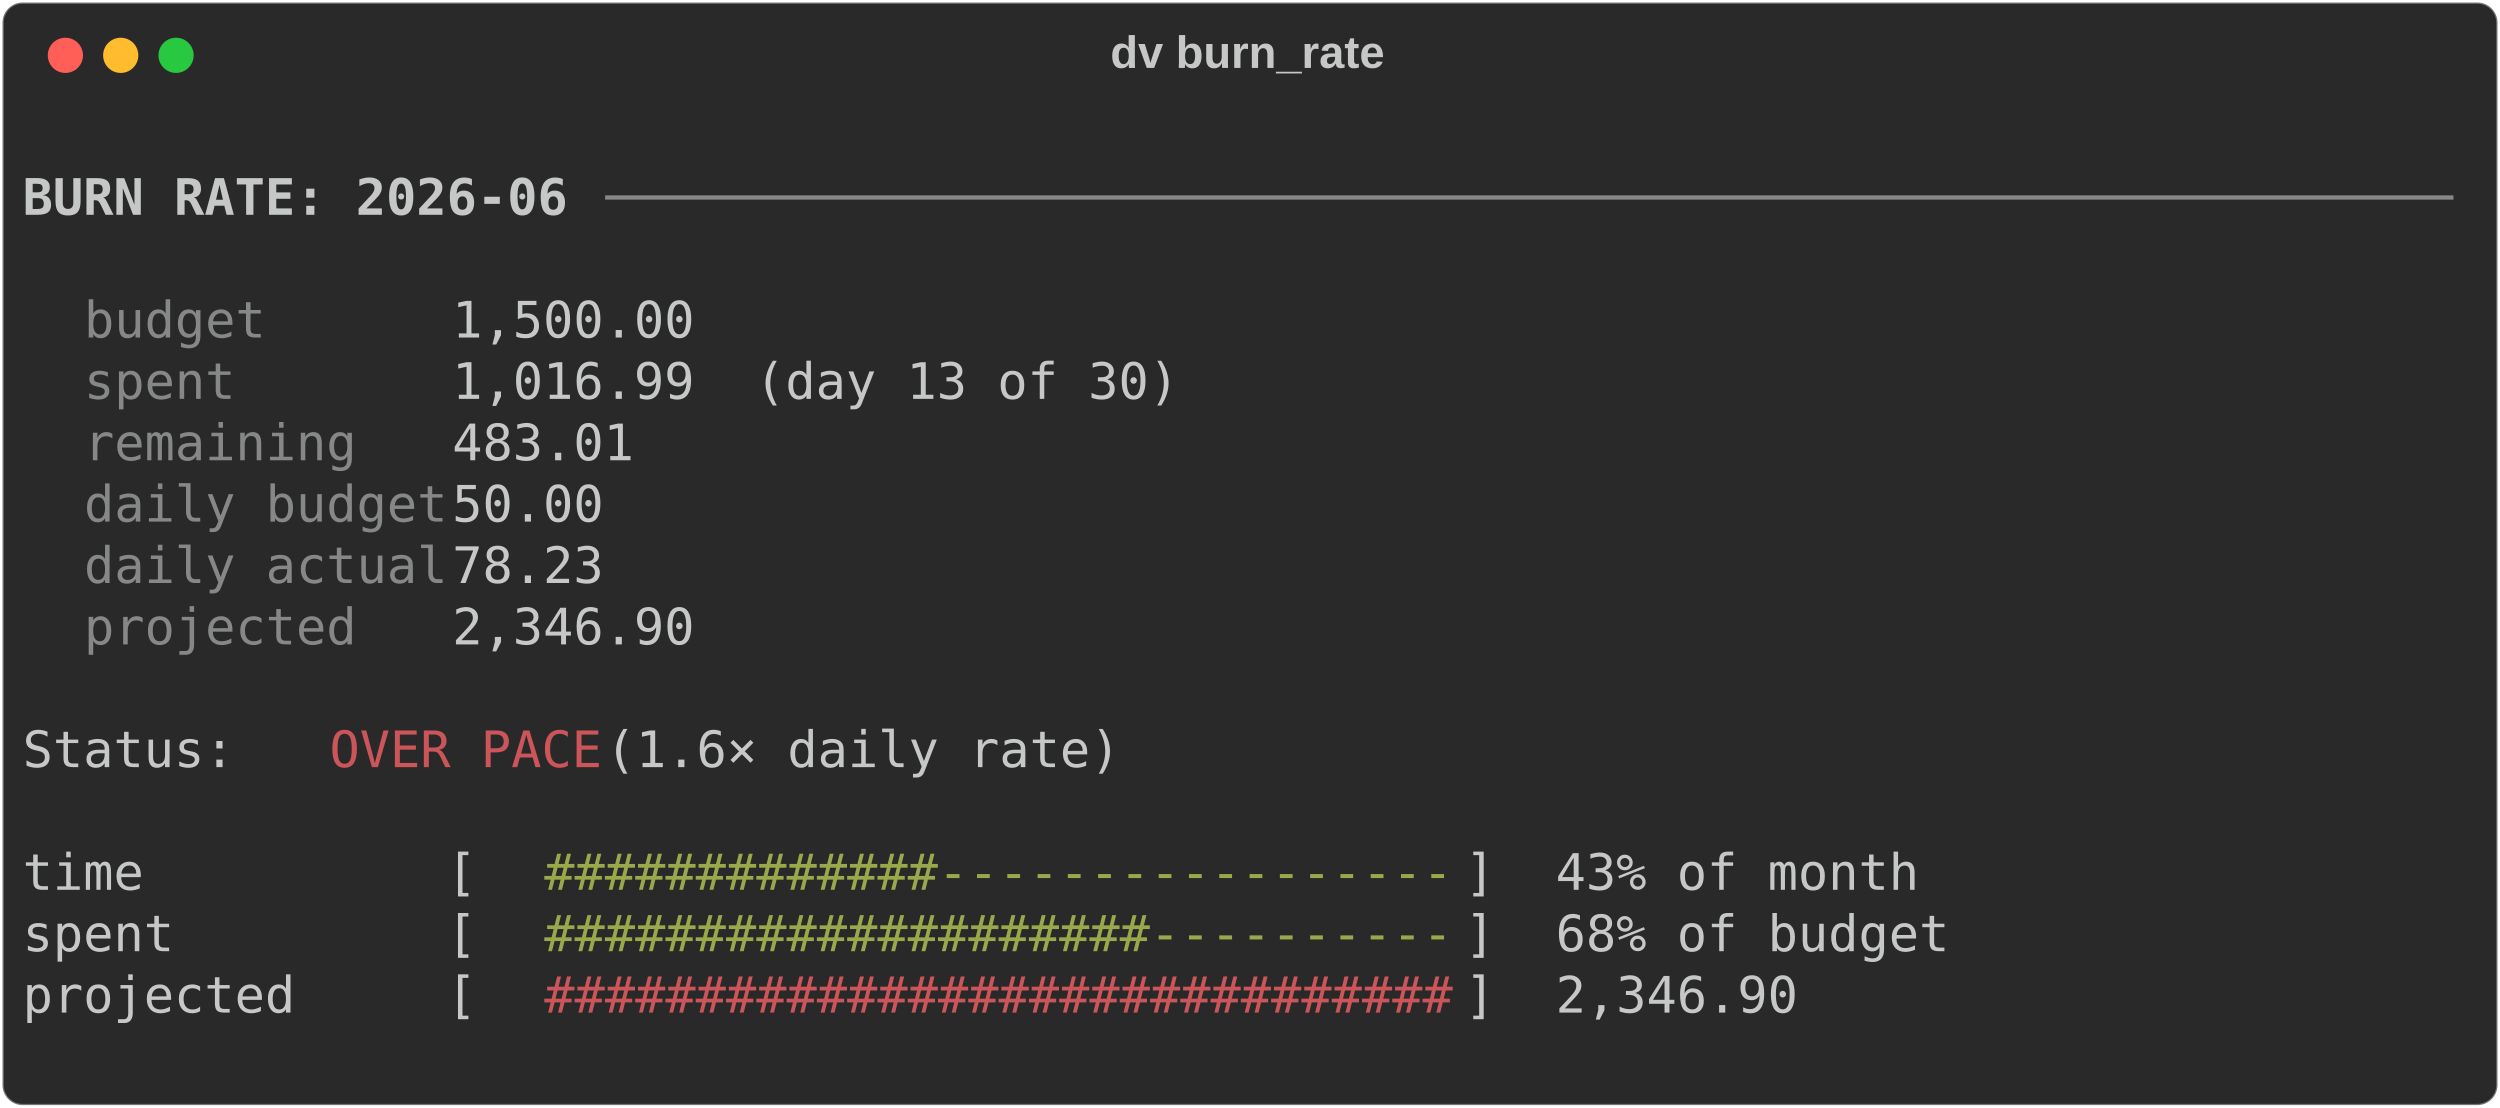
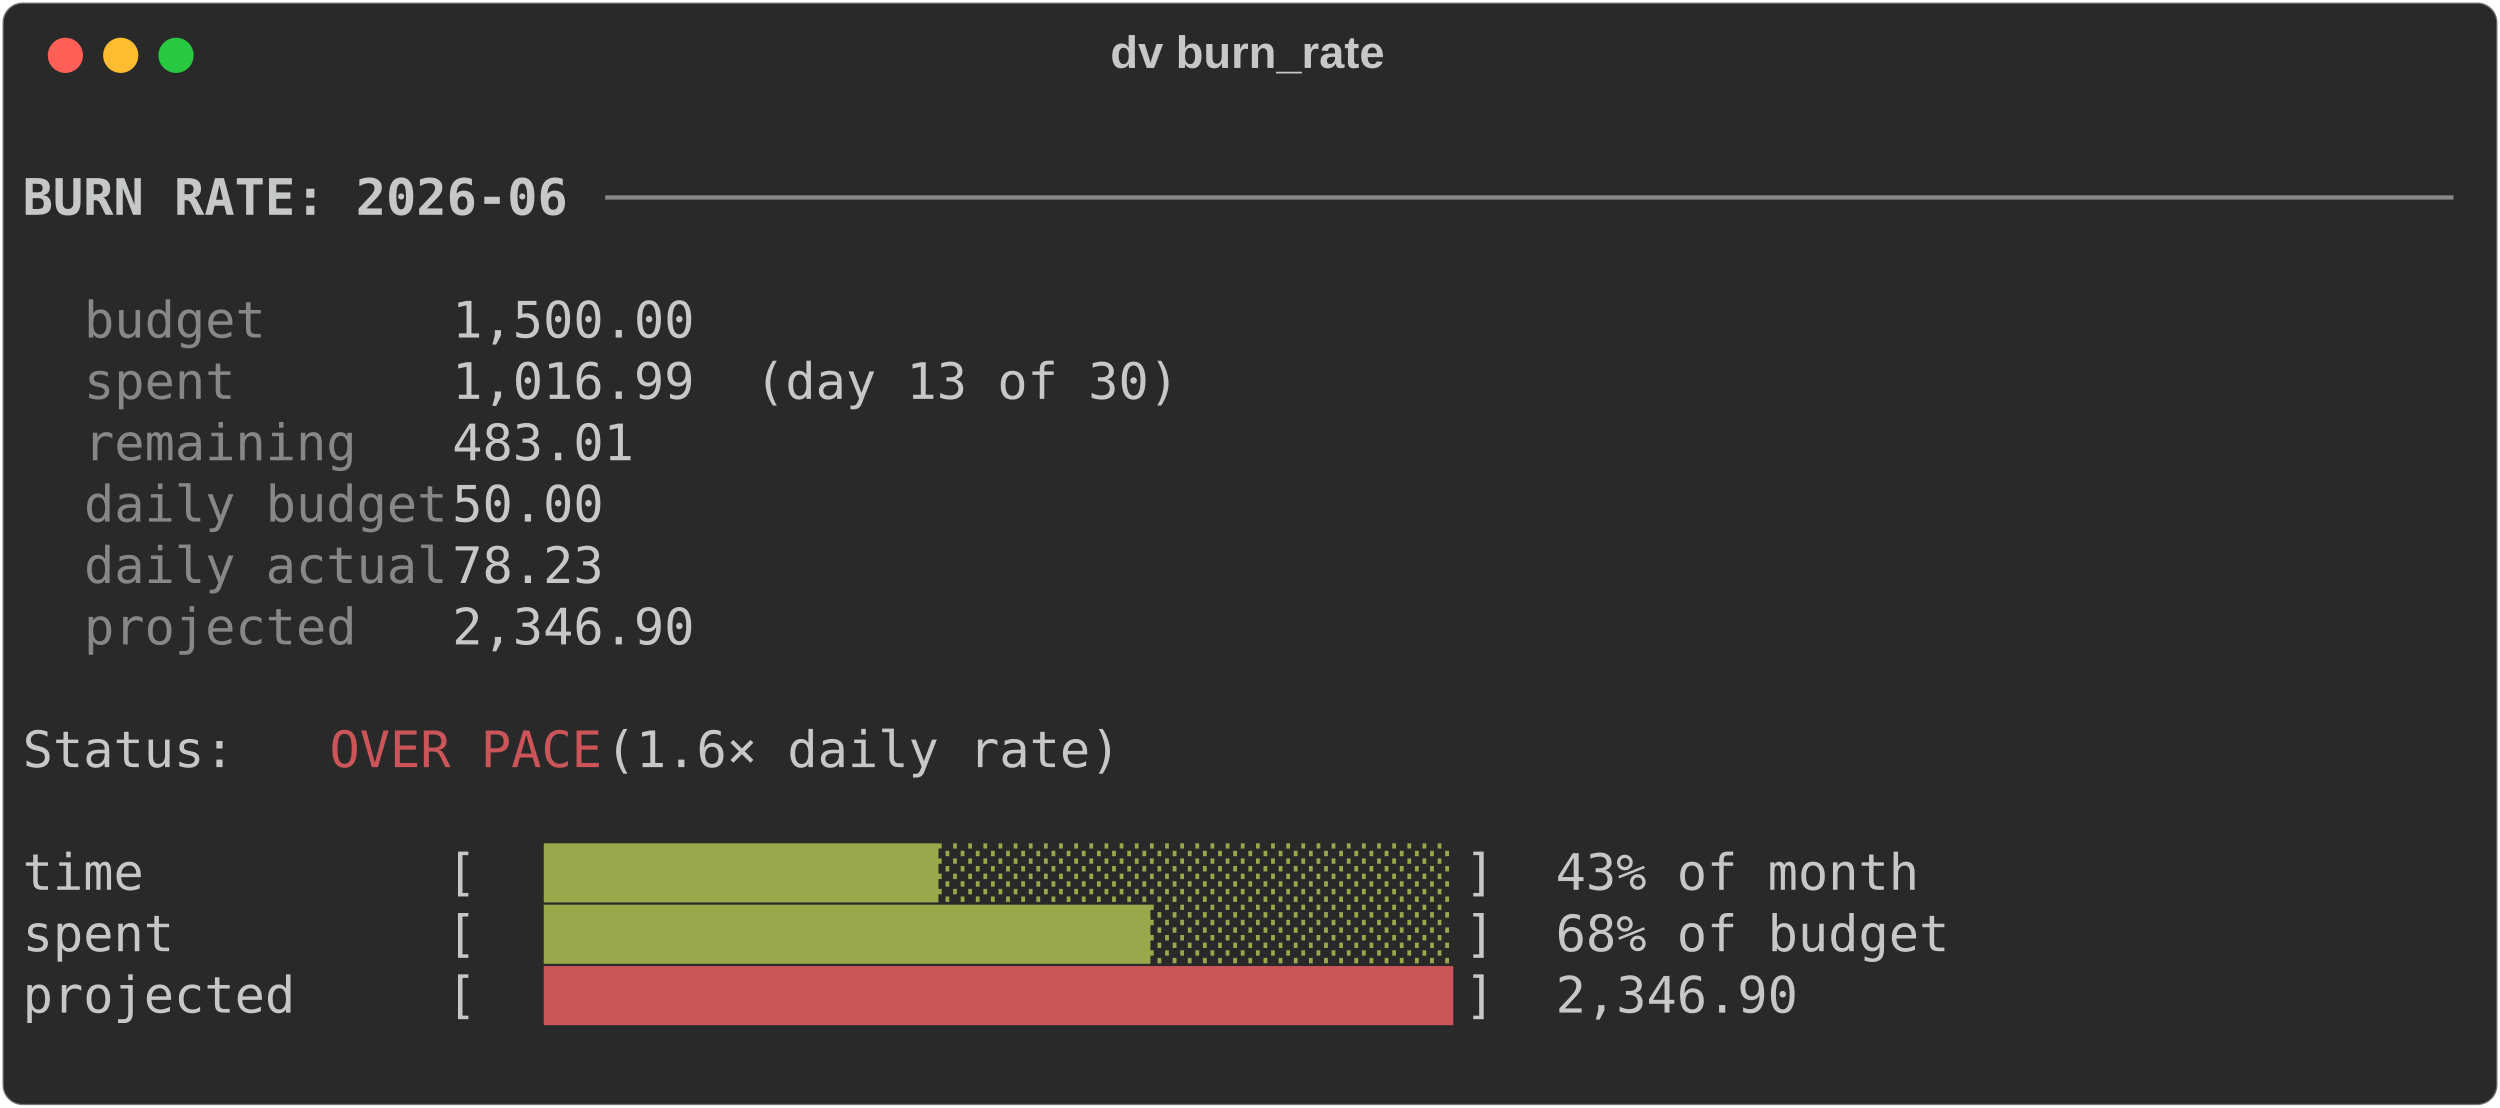
<svg xmlns="http://www.w3.org/2000/svg" class="rich-terminal" viewBox="0 0 994 440.4">
  <style>

    @font-face {
        font-family: "Fira Code";
        src: local("FiraCode-Regular"),
                url("https://cdnjs.cloudflare.com/ajax/libs/firacode/6.2.0/woff2/FiraCode-Regular.woff2") format("woff2"),
                url("https://cdnjs.cloudflare.com/ajax/libs/firacode/6.2.0/woff/FiraCode-Regular.woff") format("woff");
        font-style: normal;
        font-weight: 400;
    }
    @font-face {
        font-family: "Fira Code";
        src: local("FiraCode-Bold"),
                url("https://cdnjs.cloudflare.com/ajax/libs/firacode/6.2.0/woff2/FiraCode-Bold.woff2") format("woff2"),
                url("https://cdnjs.cloudflare.com/ajax/libs/firacode/6.2.0/woff/FiraCode-Bold.woff") format("woff");
        font-style: bold;
        font-weight: 700;
    }

-     .terminal-2470592681-matrix {
+     .terminal-1710352448-matrix {
        font-family: Fira Code, monospace;
        font-size: 20px;
        line-height: 24.4px;
        font-variant-east-asian: full-width;
    }

-     .terminal-2470592681-title {
+     .terminal-1710352448-title {
        font-size: 18px;
        font-weight: bold;
        font-family: arial;
    }

-     .terminal-2470592681-r1 { fill: #c5c8c6 }
- .terminal-2470592681-r2 { fill: #c5c8c6;font-weight: bold }
- .terminal-2470592681-r3 { fill: #868887 }
- .terminal-2470592681-r4 { fill: #cc555a }
- .terminal-2470592681-r5 { fill: #98a84b }
+     .terminal-1710352448-r1 { fill: #c5c8c6 }
+ .terminal-1710352448-r2 { fill: #c5c8c6;font-weight: bold }
+ .terminal-1710352448-r3 { fill: #868887 }
+ .terminal-1710352448-r4 { fill: #cc555a }
+ .terminal-1710352448-r5 { fill: #98a84b }
    </style>
  <defs>
-     <clipPath id="terminal-2470592681-clip-terminal">
+     <clipPath id="terminal-1710352448-clip-terminal">
      <rect x="0" y="0" width="975.0" height="389.4" />
    </clipPath>
-     <clipPath id="terminal-2470592681-line-0">
+     <clipPath id="terminal-1710352448-line-0">
      <rect x="0" y="1.5" width="976" height="24.65" />
    </clipPath>
-     <clipPath id="terminal-2470592681-line-1">
+     <clipPath id="terminal-1710352448-line-1">
      <rect x="0" y="25.9" width="976" height="24.65" />
    </clipPath>
-     <clipPath id="terminal-2470592681-line-2">
+     <clipPath id="terminal-1710352448-line-2">
      <rect x="0" y="50.3" width="976" height="24.65" />
    </clipPath>
-     <clipPath id="terminal-2470592681-line-3">
+     <clipPath id="terminal-1710352448-line-3">
      <rect x="0" y="74.7" width="976" height="24.65" />
    </clipPath>
-     <clipPath id="terminal-2470592681-line-4">
+     <clipPath id="terminal-1710352448-line-4">
      <rect x="0" y="99.1" width="976" height="24.65" />
    </clipPath>
-     <clipPath id="terminal-2470592681-line-5">
+     <clipPath id="terminal-1710352448-line-5">
      <rect x="0" y="123.5" width="976" height="24.65" />
    </clipPath>
-     <clipPath id="terminal-2470592681-line-6">
+     <clipPath id="terminal-1710352448-line-6">
      <rect x="0" y="147.9" width="976" height="24.65" />
    </clipPath>
-     <clipPath id="terminal-2470592681-line-7">
+     <clipPath id="terminal-1710352448-line-7">
      <rect x="0" y="172.3" width="976" height="24.65" />
    </clipPath>
-     <clipPath id="terminal-2470592681-line-8">
+     <clipPath id="terminal-1710352448-line-8">
      <rect x="0" y="196.7" width="976" height="24.65" />
    </clipPath>
-     <clipPath id="terminal-2470592681-line-9">
+     <clipPath id="terminal-1710352448-line-9">
      <rect x="0" y="221.1" width="976" height="24.65" />
    </clipPath>
-     <clipPath id="terminal-2470592681-line-10">
+     <clipPath id="terminal-1710352448-line-10">
      <rect x="0" y="245.5" width="976" height="24.65" />
    </clipPath>
-     <clipPath id="terminal-2470592681-line-11">
+     <clipPath id="terminal-1710352448-line-11">
      <rect x="0" y="269.9" width="976" height="24.65" />
    </clipPath>
-     <clipPath id="terminal-2470592681-line-12">
+     <clipPath id="terminal-1710352448-line-12">
      <rect x="0" y="294.3" width="976" height="24.65" />
    </clipPath>
-     <clipPath id="terminal-2470592681-line-13">
+     <clipPath id="terminal-1710352448-line-13">
      <rect x="0" y="318.7" width="976" height="24.65" />
    </clipPath>
-     <clipPath id="terminal-2470592681-line-14">
+     <clipPath id="terminal-1710352448-line-14">
      <rect x="0" y="343.1" width="976" height="24.65" />
    </clipPath>
  </defs>
  <rect fill="#292929" stroke="rgba(255,255,255,0.35)" stroke-width="1" x="1" y="1" width="992" height="438.4" rx="8" />
-   <text class="terminal-2470592681-title" fill="#c5c8c6" text-anchor="middle" x="496" y="27">dv burn_rate</text>
+   <text class="terminal-1710352448-title" fill="#c5c8c6" text-anchor="middle" x="496" y="27">dv burn_rate</text>
  <g transform="translate(26,22)">
    <circle cx="0" cy="0" r="7" fill="#ff5f57" />
    <circle cx="22" cy="0" r="7" fill="#febc2e" />
    <circle cx="44" cy="0" r="7" fill="#28c840" />
  </g>
-   <g transform="translate(9, 41)" clip-path="url(#terminal-2470592681-clip-terminal)">
-     <g class="terminal-2470592681-matrix">
-       <text class="terminal-2470592681-r1" x="976" y="20" textLength="12.2" clip-path="url(#terminal-2470592681-line-0)">
+   <g transform="translate(9, 41)" clip-path="url(#terminal-1710352448-clip-terminal)">
+     <g class="terminal-1710352448-matrix">
+       <text class="terminal-1710352448-r1" x="976" y="20" textLength="12.2" clip-path="url(#terminal-1710352448-line-0)">
</text>
-       <text class="terminal-2470592681-r2" x="0" y="44.4" textLength="219.6" clip-path="url(#terminal-2470592681-line-1)">BURN RATE: 2026-06</text>
-       <text class="terminal-2470592681-r3" x="231.8" y="44.4" textLength="744.2" clip-path="url(#terminal-2470592681-line-1)">─────────────────────────────────────────────────────────────</text>
-       <text class="terminal-2470592681-r1" x="976" y="44.4" textLength="12.2" clip-path="url(#terminal-2470592681-line-1)">
+       <text class="terminal-1710352448-r2" x="0" y="44.4" textLength="219.6" clip-path="url(#terminal-1710352448-line-1)">BURN RATE: 2026-06</text>
+       <text class="terminal-1710352448-r3" x="231.8" y="44.4" textLength="744.2" clip-path="url(#terminal-1710352448-line-1)">─────────────────────────────────────────────────────────────</text>
+       <text class="terminal-1710352448-r1" x="976" y="44.4" textLength="12.2" clip-path="url(#terminal-1710352448-line-1)">
</text>
-       <text class="terminal-2470592681-r1" x="976" y="68.8" textLength="12.2" clip-path="url(#terminal-2470592681-line-2)">
+       <text class="terminal-1710352448-r1" x="976" y="68.8" textLength="12.2" clip-path="url(#terminal-1710352448-line-2)">
</text>
-       <text class="terminal-2470592681-r3" x="24.4" y="93.2" textLength="146.4" clip-path="url(#terminal-2470592681-line-3)">budget      </text>
-       <text class="terminal-2470592681-r1" x="170.8" y="93.2" textLength="122" clip-path="url(#terminal-2470592681-line-3)">  1,500.00</text>
-       <text class="terminal-2470592681-r1" x="976" y="93.2" textLength="12.2" clip-path="url(#terminal-2470592681-line-3)">
+       <text class="terminal-1710352448-r3" x="24.4" y="93.2" textLength="146.4" clip-path="url(#terminal-1710352448-line-3)">budget      </text>
+       <text class="terminal-1710352448-r1" x="170.8" y="93.2" textLength="122" clip-path="url(#terminal-1710352448-line-3)">  1,500.00</text>
+       <text class="terminal-1710352448-r1" x="976" y="93.2" textLength="12.2" clip-path="url(#terminal-1710352448-line-3)">
</text>
-       <text class="terminal-2470592681-r3" x="24.4" y="117.6" textLength="146.4" clip-path="url(#terminal-2470592681-line-4)">spent       </text>
-       <text class="terminal-2470592681-r1" x="170.8" y="117.6" textLength="317.2" clip-path="url(#terminal-2470592681-line-4)">  1,016.99  (day 13 of 30)</text>
-       <text class="terminal-2470592681-r1" x="976" y="117.6" textLength="12.2" clip-path="url(#terminal-2470592681-line-4)">
+       <text class="terminal-1710352448-r3" x="24.4" y="117.6" textLength="146.4" clip-path="url(#terminal-1710352448-line-4)">spent       </text>
+       <text class="terminal-1710352448-r1" x="170.8" y="117.6" textLength="317.2" clip-path="url(#terminal-1710352448-line-4)">  1,016.99  (day 13 of 30)</text>
+       <text class="terminal-1710352448-r1" x="976" y="117.6" textLength="12.2" clip-path="url(#terminal-1710352448-line-4)">
</text>
-       <text class="terminal-2470592681-r3" x="24.4" y="142" textLength="146.4" clip-path="url(#terminal-2470592681-line-5)">remaining   </text>
-       <text class="terminal-2470592681-r1" x="170.8" y="142" textLength="97.6" clip-path="url(#terminal-2470592681-line-5)">  483.01</text>
-       <text class="terminal-2470592681-r1" x="976" y="142" textLength="12.2" clip-path="url(#terminal-2470592681-line-5)">
+       <text class="terminal-1710352448-r3" x="24.4" y="142" textLength="146.4" clip-path="url(#terminal-1710352448-line-5)">remaining   </text>
+       <text class="terminal-1710352448-r1" x="170.8" y="142" textLength="97.6" clip-path="url(#terminal-1710352448-line-5)">  483.01</text>
+       <text class="terminal-1710352448-r1" x="976" y="142" textLength="12.2" clip-path="url(#terminal-1710352448-line-5)">
</text>
-       <text class="terminal-2470592681-r3" x="24.4" y="166.4" textLength="146.4" clip-path="url(#terminal-2470592681-line-6)">daily budget</text>
-       <text class="terminal-2470592681-r1" x="170.8" y="166.4" textLength="85.4" clip-path="url(#terminal-2470592681-line-6)">  50.00</text>
-       <text class="terminal-2470592681-r1" x="976" y="166.4" textLength="12.2" clip-path="url(#terminal-2470592681-line-6)">
+       <text class="terminal-1710352448-r3" x="24.4" y="166.4" textLength="146.4" clip-path="url(#terminal-1710352448-line-6)">daily budget</text>
+       <text class="terminal-1710352448-r1" x="170.8" y="166.4" textLength="85.4" clip-path="url(#terminal-1710352448-line-6)">  50.00</text>
+       <text class="terminal-1710352448-r1" x="976" y="166.4" textLength="12.2" clip-path="url(#terminal-1710352448-line-6)">
</text>
-       <text class="terminal-2470592681-r3" x="24.4" y="190.8" textLength="146.4" clip-path="url(#terminal-2470592681-line-7)">daily actual</text>
-       <text class="terminal-2470592681-r1" x="170.8" y="190.8" textLength="85.4" clip-path="url(#terminal-2470592681-line-7)">  78.23</text>
-       <text class="terminal-2470592681-r1" x="976" y="190.8" textLength="12.2" clip-path="url(#terminal-2470592681-line-7)">
+       <text class="terminal-1710352448-r3" x="24.4" y="190.8" textLength="146.4" clip-path="url(#terminal-1710352448-line-7)">daily actual</text>
+       <text class="terminal-1710352448-r1" x="170.8" y="190.8" textLength="85.4" clip-path="url(#terminal-1710352448-line-7)">  78.23</text>
+       <text class="terminal-1710352448-r1" x="976" y="190.8" textLength="12.2" clip-path="url(#terminal-1710352448-line-7)">
</text>
-       <text class="terminal-2470592681-r3" x="24.4" y="215.2" textLength="146.4" clip-path="url(#terminal-2470592681-line-8)">projected   </text>
-       <text class="terminal-2470592681-r1" x="170.8" y="215.2" textLength="122" clip-path="url(#terminal-2470592681-line-8)">  2,346.90</text>
-       <text class="terminal-2470592681-r1" x="976" y="215.2" textLength="12.2" clip-path="url(#terminal-2470592681-line-8)">
+       <text class="terminal-1710352448-r3" x="24.4" y="215.2" textLength="146.4" clip-path="url(#terminal-1710352448-line-8)">projected   </text>
+       <text class="terminal-1710352448-r1" x="170.8" y="215.2" textLength="122" clip-path="url(#terminal-1710352448-line-8)">  2,346.90</text>
+       <text class="terminal-1710352448-r1" x="976" y="215.2" textLength="12.2" clip-path="url(#terminal-1710352448-line-8)">
</text>
-       <text class="terminal-2470592681-r1" x="976" y="239.6" textLength="12.2" clip-path="url(#terminal-2470592681-line-9)">
+       <text class="terminal-1710352448-r1" x="976" y="239.6" textLength="12.2" clip-path="url(#terminal-1710352448-line-9)">
</text>
-       <text class="terminal-2470592681-r1" x="0" y="264" textLength="122" clip-path="url(#terminal-2470592681-line-10)">  Status: </text>
-       <text class="terminal-2470592681-r4" x="122" y="264" textLength="109.8" clip-path="url(#terminal-2470592681-line-10)">OVER PACE</text>
-       <text class="terminal-2470592681-r1" x="231.8" y="264" textLength="231.8" clip-path="url(#terminal-2470592681-line-10)">  (1.6× daily rate)</text>
-       <text class="terminal-2470592681-r1" x="976" y="264" textLength="12.2" clip-path="url(#terminal-2470592681-line-10)">
+       <text class="terminal-1710352448-r1" x="0" y="264" textLength="122" clip-path="url(#terminal-1710352448-line-10)">  Status: </text>
+       <text class="terminal-1710352448-r4" x="122" y="264" textLength="109.8" clip-path="url(#terminal-1710352448-line-10)">OVER PACE</text>
+       <text class="terminal-1710352448-r1" x="231.8" y="264" textLength="231.8" clip-path="url(#terminal-1710352448-line-10)">  (1.6× daily rate)</text>
+       <text class="terminal-1710352448-r1" x="976" y="264" textLength="12.2" clip-path="url(#terminal-1710352448-line-10)">
</text>
-       <text class="terminal-2470592681-r1" x="976" y="288.4" textLength="12.2" clip-path="url(#terminal-2470592681-line-11)">
+       <text class="terminal-1710352448-r1" x="976" y="288.4" textLength="12.2" clip-path="url(#terminal-1710352448-line-11)">
</text>
-       <text class="terminal-2470592681-r1" x="0" y="312.8" textLength="207.4" clip-path="url(#terminal-2470592681-line-12)">  time          [</text>
-       <text class="terminal-2470592681-r5" x="207.4" y="312.8" textLength="366" clip-path="url(#terminal-2470592681-line-12)">#############-----------------</text>
-       <text class="terminal-2470592681-r1" x="573.4" y="312.8" textLength="183" clip-path="url(#terminal-2470592681-line-12)">]  43% of month</text>
-       <text class="terminal-2470592681-r1" x="976" y="312.8" textLength="12.2" clip-path="url(#terminal-2470592681-line-12)">
+       <text class="terminal-1710352448-r1" x="0" y="312.8" textLength="207.4" clip-path="url(#terminal-1710352448-line-12)">  time          [</text>
+       <text class="terminal-1710352448-r5" x="207.4" y="312.8" textLength="366" clip-path="url(#terminal-1710352448-line-12)">█████████████░░░░░░░░░░░░░░░░░</text>
+       <text class="terminal-1710352448-r1" x="573.4" y="312.8" textLength="183" clip-path="url(#terminal-1710352448-line-12)">]  43% of month</text>
+       <text class="terminal-1710352448-r1" x="976" y="312.8" textLength="12.2" clip-path="url(#terminal-1710352448-line-12)">
</text>
-       <text class="terminal-2470592681-r1" x="0" y="337.2" textLength="207.4" clip-path="url(#terminal-2470592681-line-13)">  spent         [</text>
-       <text class="terminal-2470592681-r5" x="207.4" y="337.2" textLength="366" clip-path="url(#terminal-2470592681-line-13)">####################----------</text>
-       <text class="terminal-2470592681-r1" x="573.4" y="337.2" textLength="195.2" clip-path="url(#terminal-2470592681-line-13)">]  68% of budget</text>
-       <text class="terminal-2470592681-r1" x="976" y="337.2" textLength="12.2" clip-path="url(#terminal-2470592681-line-13)">
+       <text class="terminal-1710352448-r1" x="0" y="337.2" textLength="207.4" clip-path="url(#terminal-1710352448-line-13)">  spent         [</text>
+       <text class="terminal-1710352448-r5" x="207.4" y="337.2" textLength="366" clip-path="url(#terminal-1710352448-line-13)">████████████████████░░░░░░░░░░</text>
+       <text class="terminal-1710352448-r1" x="573.4" y="337.2" textLength="195.2" clip-path="url(#terminal-1710352448-line-13)">]  68% of budget</text>
+       <text class="terminal-1710352448-r1" x="976" y="337.2" textLength="12.2" clip-path="url(#terminal-1710352448-line-13)">
</text>
-       <text class="terminal-2470592681-r1" x="0" y="361.6" textLength="207.4" clip-path="url(#terminal-2470592681-line-14)">  projected     [</text>
-       <text class="terminal-2470592681-r4" x="207.4" y="361.6" textLength="366" clip-path="url(#terminal-2470592681-line-14)">##############################</text>
-       <text class="terminal-2470592681-r1" x="573.4" y="361.6" textLength="134.2" clip-path="url(#terminal-2470592681-line-14)">]  2,346.90</text>
-       <text class="terminal-2470592681-r1" x="976" y="361.6" textLength="12.2" clip-path="url(#terminal-2470592681-line-14)">
+       <text class="terminal-1710352448-r1" x="0" y="361.6" textLength="207.4" clip-path="url(#terminal-1710352448-line-14)">  projected     [</text>
+       <text class="terminal-1710352448-r4" x="207.4" y="361.6" textLength="366" clip-path="url(#terminal-1710352448-line-14)">██████████████████████████████</text>
+       <text class="terminal-1710352448-r1" x="573.4" y="361.6" textLength="134.2" clip-path="url(#terminal-1710352448-line-14)">]  2,346.90</text>
+       <text class="terminal-1710352448-r1" x="976" y="361.6" textLength="12.2" clip-path="url(#terminal-1710352448-line-14)">
</text>
-       <text class="terminal-2470592681-r1" x="976" y="386" textLength="12.2" clip-path="url(#terminal-2470592681-line-15)">
+       <text class="terminal-1710352448-r1" x="976" y="386" textLength="12.2" clip-path="url(#terminal-1710352448-line-15)">
</text>
    </g>
  </g>
</svg>
